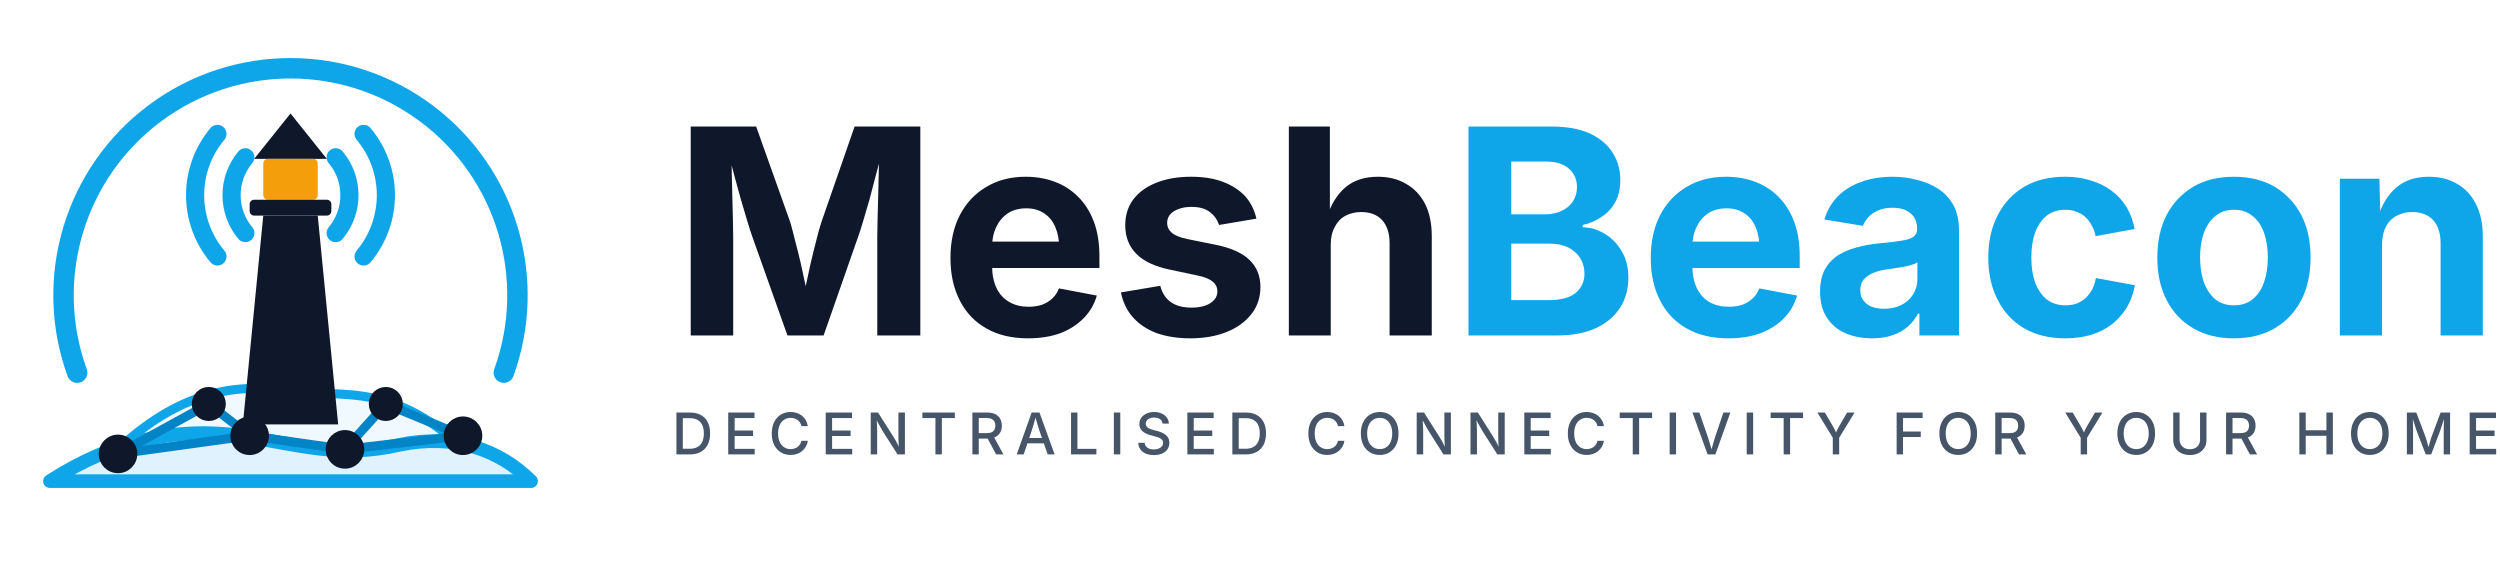
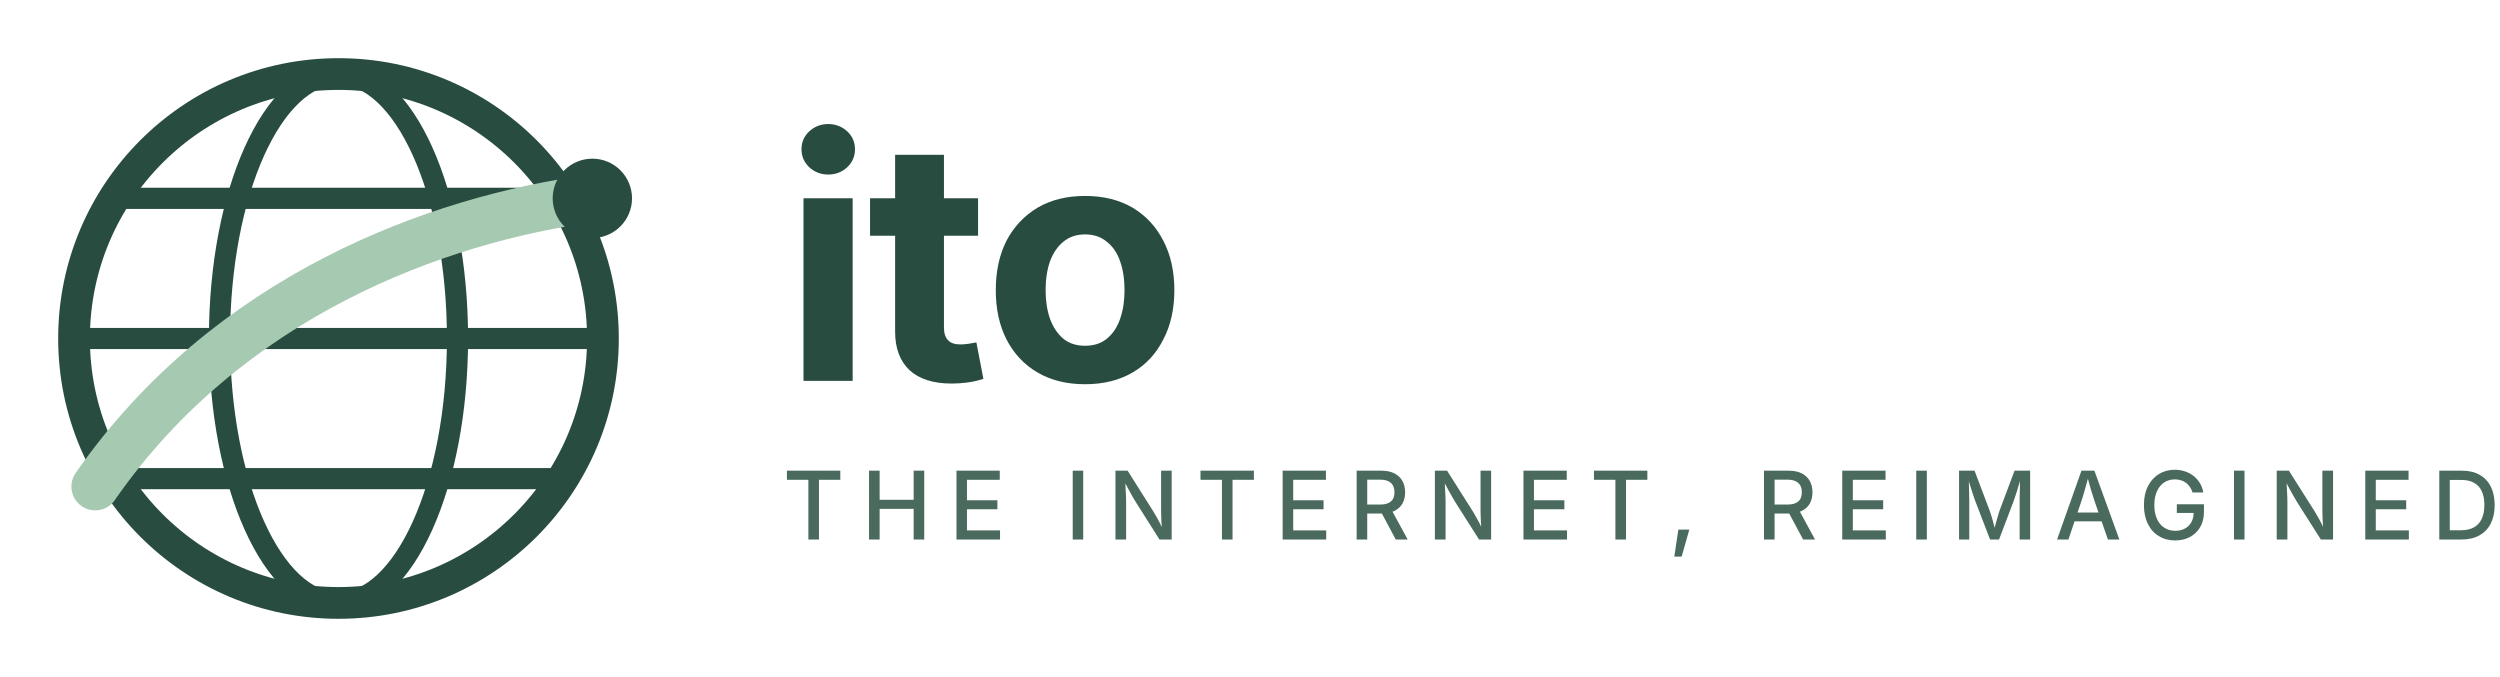
- <svg xmlns="http://www.w3.org/2000/svg" viewBox="0 0 1101.55 256" width="1101.55" height="256" role="img">
-   <style>.ring{fill:none;stroke:#0EA5E9;stroke-width:9;stroke-linecap:round}.wave{fill:none;stroke:#0EA5E9;stroke-width:8;stroke-linecap:round}.tower{fill:#0F172A}.lamp{fill:#F59E0B}.hillback{fill:#F0F9FF;stroke:#0EA5E9;stroke-width:4;stroke-linejoin:round}.hill{fill:#E0F2FE;stroke:#0EA5E9;stroke-width:6;stroke-linejoin:round}.link{fill:none;stroke:#0284C7;stroke-width:4;stroke-linecap:round;stroke-linejoin:round}.node{fill:#0F172A;stroke:#0F172A;stroke-width:3}.mesh{fill:#0F172A}.beacon{fill:#0EA5E9}.tagline{fill:#475569}</style>
+ <svg xmlns="http://www.w3.org/2000/svg" viewBox="0 0 945.375 256" width="945.375" height="256" role="img">
+   <style>.globe{fill:none;stroke:#284C40;stroke-width:12}.grid{fill:none;stroke:#284C40;stroke-width:8;stroke-linecap:round}.thread{fill:none;stroke:#A6C9B2;stroke-width:18;stroke-linecap:round}.node{fill:#284C40}.word{fill:#284C40}.tagline{fill:#496A5D}</style>
  <g>
-     <path class="ring" d="M34 164.2A100 100 0 1 1 222 164.2" />
-     <path class="wave" d="M147.9 69.3A26 26 0 0 1 147.9 102.7M108.1 102.7A26 26 0 0 1 108.1 69.3" />
-     <path class="wave" d="M160.2 59A42 42 0 0 1 160.2 113M95.8 113A42 42 0 0 1 95.8 59" />
-     <path class="hillback" d="M44 206C70 178 96 168 124 172c28 4 52-6 88 34z" />
-     <path class="tower" d="M128 50l16 20h-32z" />
-     <rect class="lamp" x="116" y="70" width="24" height="18" rx="2" />
-     <rect class="tower" x="110" y="88" width="36" height="7" rx="2" />
-     <path class="tower" d="M116 95h24l9 92h-42z" />
-     <path class="hill" d="M22 212c28-18 56-24 84-20 26 4 44 10 70 4 24-5 44 2 58 16z" />
-     <path class="link" d="M52 200L92 178l18 14 42 6 18-20 34 14M52 200l58-8M152 198l52-6" />
-     <circle class="node" cx="52" cy="200" r="7" />
-     <circle class="node" cx="92" cy="178" r="6" />
-     <circle class="node" cx="110" cy="192" r="7" />
-     <circle class="node" cx="152" cy="198" r="7" />
-     <circle class="node" cx="170" cy="178" r="6" />
-     <circle class="node" cx="204" cy="192" r="7" />
+     <circle class="globe" cx="128" cy="128" r="100" />
+     <path class="grid" d="M128 28a45 100 0 0 1 0 200a45 100 0 0 1 0-200z" />
+     <path class="grid" d="M28 128h200M44 75h168M44 181h168" />
+     <path class="thread" d="M36 184c50-72 129-101 188-109" />
+     <circle class="node" cx="224" cy="75" r="15" />
  </g>
-   <g transform="translate(296 25.27) scale(1.2646)">
-     <path class="mesh" d="M6.6 96.9V24.1H29.4L41.3 57.5Q42 59.9 42.9 63.6Q43.9 67.3 44.9 71.6Q45.8 75.9 46.7 79.9Q47.6 84 48.1 87H45.2Q45.8 84 46.6 80Q47.5 76 48.4 71.7Q49.4 67.4 50.4 63.6Q51.3 59.9 52.1 57.5L63.7 24.1H86.6V96.9H71.6V62.6Q71.6 60.2 71.7 56.6Q71.8 53.1 71.9 49Q72 44.8 72.1 40.6Q72.2 36.5 72.3 32.8H73.2Q72.3 36.8 71.1 41.1Q70 45.5 68.9 49.5Q67.7 53.6 66.7 57Q65.7 60.4 64.9 62.6L52.9 96.9H40.3L28.1 62.6Q27.3 60.4 26.3 57Q25.3 53.7 24.1 49.6Q23 45.6 21.8 41.2Q20.7 36.9 19.6 32.8H20.8Q20.8 36.3 20.9 40.4Q21 44.6 21.1 48.8Q21.2 52.9 21.3 56.5Q21.4 60.1 21.4 62.6V96.9ZM124.1 97.9Q115.7 97.9 109.7 94.5Q103.6 91.1 100.4 84.8Q97.1 78.5 97.1 69.9Q97.1 61.4 100.3 55.1Q103.6 48.7 109.5 45.2Q115.4 41.6 123.3 41.6Q128.7 41.6 133.3 43.3Q138 45 141.5 48.5Q145 51.9 147 57.1Q149 62.3 149 69.3V73.4H103.1V64.2H141.8L135 66.7Q135 62.4 133.7 59.3Q132.4 56.1 129.8 54.4Q127.2 52.6 123.5 52.6Q119.7 52.6 117 54.4Q114.4 56.2 113 59.2Q111.6 62.2 111.6 66V72.5Q111.6 77.2 113.2 80.5Q114.8 83.7 117.7 85.3Q120.5 86.9 124.3 86.9Q126.9 86.9 129 86.2Q131.1 85.4 132.6 84Q134.1 82.6 134.9 80.5L148.1 83Q146.8 87.5 143.6 90.8Q140.3 94.2 135.4 96.1Q130.5 97.9 124.1 97.9ZM180.7 97.9Q174.1 97.9 169 96.1Q163.9 94.2 160.7 90.6Q157.5 87 156.5 81.9L170.2 79.6Q171.2 83.4 173.9 85.3Q176.6 87.2 181.1 87.2Q185.3 87.2 187.7 85.6Q190.1 84 190.1 81.6Q190.1 79.4 188.4 78.1Q186.7 76.7 183.1 76L173.7 74Q165.8 72.4 161.9 68.5Q158 64.6 158 58.5Q158 53.3 160.8 49.5Q163.7 45.7 168.8 43.7Q174 41.6 180.9 41.6Q187.4 41.6 192.1 43.4Q196.8 45.2 199.8 48.4Q202.7 51.7 203.7 56.2L190.7 58.4Q189.8 55.7 187.5 53.9Q185.1 52.1 181.1 52.1Q177.5 52.1 175 53.6Q172.6 55.1 172.6 57.7Q172.6 59.7 174.2 61.1Q175.8 62.5 179.6 63.3L189.5 65.3Q197.4 66.9 201.2 70.5Q205.1 74.2 205.1 80Q205.1 85.4 202 89.4Q198.8 93.5 193.3 95.7Q187.8 97.9 180.7 97.9ZM229.6 65.3V96.9H215V24.1H229.3V55.9H228.2Q230.3 49.1 234.7 45.3Q239.1 41.6 246 41.6Q251.7 41.6 255.9 44.1Q260.1 46.5 262.5 51.1Q264.8 55.8 264.8 62.2V96.9H250.1V64.7Q250.1 59.6 247.5 56.7Q244.9 53.9 240.2 53.9Q237.2 53.9 234.7 55.2Q232.3 56.5 231 59.1Q229.6 61.6 229.6 65.3Z" />
-     <path class="beacon" transform="translate(271.0 0)" d="M6.6 96.9V24.1H35.4Q43.5 24.1 48.8 26.5Q54.2 29 56.8 33.2Q59.5 37.4 59.5 42.8Q59.5 47.1 57.8 50.3Q56.1 53.5 53.1 55.5Q50.1 57.6 46.4 58.4V59.2Q50.5 59.3 54.1 61.5Q57.8 63.7 60 67.6Q62.3 71.4 62.3 76.8Q62.3 82.6 59.5 87.1Q56.6 91.7 51.1 94.3Q45.6 96.9 37.3 96.9ZM21.5 84.6H34.4Q40.9 84.6 43.9 82.1Q47 79.5 47 75.4Q47 72.3 45.5 69.9Q44 67.6 41.3 66.2Q38.5 64.9 34.8 64.9H21.5ZM21.5 54.7H33.3Q36.4 54.7 39 53.5Q41.5 52.4 42.9 50.3Q44.4 48.1 44.4 45.2Q44.4 41.3 41.6 38.8Q38.8 36.3 33.5 36.3H21.5ZM97.1 97.9Q88.7 97.9 82.7 94.5Q76.6 91.1 73.4 84.8Q70.1 78.5 70.1 69.9Q70.1 61.4 73.3 55.1Q76.6 48.7 82.5 45.2Q88.4 41.6 96.3 41.6Q101.7 41.6 106.3 43.3Q111 45 114.5 48.5Q118 51.9 120 57.1Q122 62.3 122 69.3V73.4H76.1V64.2H114.8L108 66.7Q108 62.4 106.7 59.3Q105.4 56.1 102.8 54.4Q100.2 52.6 96.5 52.6Q92.7 52.6 90 54.4Q87.4 56.2 86 59.2Q84.6 62.2 84.6 66V72.5Q84.6 77.2 86.2 80.5Q87.8 83.7 90.6 85.3Q93.5 86.9 97.3 86.9Q99.9 86.9 102 86.2Q104.1 85.4 105.6 84Q107.1 82.6 107.9 80.5L121.1 83Q119.8 87.5 116.6 90.8Q113.3 94.2 108.4 96.1Q103.5 97.9 97.1 97.9ZM147.2 97.9Q142 97.9 137.9 96.1Q133.8 94.3 131.4 90.6Q129.1 87 129.1 81.6Q129.1 77.1 130.7 74Q132.4 70.9 135.3 69Q138.2 67.2 141.9 66.2Q145.6 65.2 149.7 64.8Q154.4 64.4 157.3 63.9Q160.2 63.5 161.5 62.6Q162.9 61.7 162.9 60V59.7Q162.9 57.4 161.9 55.8Q160.9 54.2 159 53.3Q157.1 52.4 154.3 52.4Q151.5 52.4 149.4 53.3Q147.3 54.2 146 55.6Q144.7 57 144 58.7L130.6 56.5Q132 51.8 135.3 48.4Q138.6 45.1 143.4 43.4Q148.3 41.6 154.4 41.6Q158.8 41.6 162.9 42.7Q167.1 43.7 170.4 45.9Q173.7 48.1 175.6 51.6Q177.5 55.2 177.5 60.1V96.9H163.7V89.3H163.2Q161.9 91.8 159.7 93.8Q157.5 95.7 154.4 96.8Q151.3 97.9 147.2 97.9ZM151.4 87.6Q154.8 87.6 157.4 86.3Q160.1 84.9 161.5 82.6Q163 80.2 163 77.3V71.4Q162.4 71.9 161 72.3Q159.7 72.7 158.1 73Q156.5 73.3 154.9 73.5Q153.4 73.8 152.1 73.9Q149.5 74.3 147.4 75.2Q145.4 76.1 144.2 77.5Q143.1 79 143.1 81.2Q143.1 83.3 144.2 84.7Q145.3 86.2 147.1 86.9Q149 87.6 151.4 87.6ZM214.5 97.9Q206.2 97.9 200.2 94.4Q194.2 90.9 191 84.5Q187.7 78.2 187.7 69.8Q187.7 61.3 191 55Q194.2 48.7 200.2 45.1Q206.2 41.6 214.5 41.6Q219.3 41.6 223.4 42.9Q227.5 44.1 230.7 46.5Q233.8 48.8 235.9 52.2Q237.9 55.6 238.7 59.8L225.1 62.3Q224.7 60.2 223.7 58.5Q222.8 56.8 221.5 55.6Q220.2 54.4 218.4 53.8Q216.7 53.1 214.6 53.1Q210.7 53.1 208 55.2Q205.4 57.3 204 61.1Q202.7 64.8 202.7 69.8Q202.7 74.6 204 78.4Q205.4 82.1 208 84.3Q210.7 86.4 214.6 86.4Q216.7 86.4 218.5 85.8Q220.2 85.1 221.6 83.9Q222.9 82.6 223.9 80.9Q224.8 79.1 225.2 76.9L238.8 79.4Q238 83.7 236 87.1Q233.9 90.5 230.8 93Q227.6 95.4 223.5 96.7Q219.3 97.9 214.5 97.9ZM273.3 97.9Q265.1 97.9 259.1 94.4Q253.1 90.9 249.8 84.5Q246.6 78.2 246.6 69.8Q246.6 61.3 249.8 55Q253.1 48.7 259.1 45.1Q265.1 41.6 273.3 41.6Q281.5 41.6 287.5 45.1Q293.5 48.7 296.8 55Q300 61.3 300 69.8Q300 78.2 296.8 84.5Q293.5 90.9 287.5 94.4Q281.5 97.9 273.3 97.9ZM273.3 86.4Q277.2 86.4 279.8 84.3Q282.5 82.1 283.8 78.3Q285.1 74.5 285.1 69.8Q285.1 64.9 283.8 61.2Q282.5 57.4 279.8 55.3Q277.2 53.1 273.3 53.1Q269.4 53.1 266.8 55.3Q264.2 57.4 262.8 61.2Q261.5 64.9 261.5 69.8Q261.5 74.5 262.8 78.3Q264.2 82.1 266.8 84.3Q269.4 86.4 273.3 86.4ZM324.9 65.3V96.9H310.2V42.3H324L324.3 55.9H323.4Q325.5 49.1 329.9 45.3Q334.3 41.6 341.2 41.6Q346.9 41.6 351.1 44.1Q355.3 46.5 357.6 51.1Q360 55.8 360 62.2V96.9H345.3V64.7Q345.3 59.6 342.7 56.7Q340.1 53.9 335.4 53.9Q332.4 53.9 330 55.2Q327.5 56.5 326.2 59.1Q324.9 61.6 324.9 65.3Z" />
+   <g transform="translate(296 21.49) scale(1.2646)">
+     <path class="word" d="M6.2 96.9V42.3H20.9V96.9ZM13.6 35.2Q10.3 35.2 7.9 33Q5.6 30.8 5.6 27.6Q5.6 24.5 7.9 22.3Q10.3 20.1 13.6 20.1Q16.9 20.1 19.3 22.3Q21.6 24.5 21.6 27.6Q21.6 30.8 19.3 33Q16.9 35.2 13.6 35.2ZM58.4 42.3V53.5H26.1V42.3ZM33.6 29.3H48.2V80.9Q48.2 83.5 49.4 84.7Q50.5 86 53.2 86Q54.1 86 55.6 85.8Q57.1 85.5 57.9 85.4L60 96.3Q57.5 97.1 55.1 97.4Q52.7 97.7 50.5 97.7Q42.3 97.7 37.9 93.7Q33.6 89.6 33.6 82.2ZM90.4 97.9Q82.2 97.9 76.2 94.4Q70.2 90.9 66.9 84.5Q63.7 78.2 63.7 69.8Q63.7 61.3 66.9 55Q70.2 48.7 76.2 45.1Q82.2 41.6 90.4 41.6Q98.6 41.6 104.6 45.1Q110.6 48.7 113.8 55Q117.1 61.3 117.1 69.8Q117.1 78.2 113.8 84.5Q110.6 90.9 104.6 94.4Q98.6 97.9 90.4 97.9ZM90.4 86.4Q94.3 86.4 96.9 84.3Q99.6 82.1 100.9 78.3Q102.2 74.5 102.2 69.8Q102.2 64.9 100.9 61.2Q99.6 57.4 96.9 55.3Q94.3 53.1 90.4 53.1Q86.5 53.1 83.9 55.3Q81.3 57.4 79.9 61.2Q78.6 64.9 78.6 69.8Q78.6 74.5 79.9 78.3Q81.3 82.1 83.9 84.3Q86.5 86.4 90.4 86.4Z" />
  </g>
-   <g transform="translate(296 175.68) scale(0.2532)">
-     <path class="tagline" d="M31.7 96.9H13.7V87.1H31.1Q39.4 87.1 44.8 84Q50.3 81 53 75Q55.8 69 55.8 60.4Q55.8 51.9 53.1 45.9Q50.3 40 45 37Q39.6 33.9 31.7 33.9H13.3V24.1H32.4Q43.2 24.1 50.8 28.5Q58.5 32.8 62.6 40.9Q66.7 49.1 66.7 60.4Q66.7 71.8 62.6 79.9Q58.4 88.1 50.6 92.5Q42.8 96.9 31.7 96.9ZM19.2 24.1V96.9H8.1V24.1ZM98.2 96.9V24.1H144V33.7H109.4V55.4H141.5V64.9H109.4V87.3H144.3V96.9ZM206.8 97.9Q197.3 97.9 189.9 93.4Q182.5 88.9 178.2 80.5Q174 72.2 174 60.5Q174 48.9 178.2 40.5Q182.5 32.1 189.9 27.6Q197.3 23.1 206.8 23.1Q212.5 23.1 217.6 24.8Q222.6 26.5 226.6 29.6Q230.6 32.8 233.2 37.4Q235.8 41.9 236.7 47.7H225.6Q224.9 44.2 223.1 41.5Q221.4 38.9 218.9 37Q216.4 35.2 213.3 34.2Q210.3 33.3 206.8 33.3Q200.6 33.3 195.6 36.5Q190.7 39.6 187.9 45.7Q185 51.8 185 60.5Q185 69.3 187.9 75.4Q190.8 81.5 195.7 84.6Q200.6 87.7 206.8 87.7Q210.3 87.7 213.3 86.7Q216.4 85.8 218.9 84Q221.4 82.1 223.1 79.4Q224.9 76.8 225.6 73.3H236.8Q236 78.7 233.4 83.2Q230.9 87.6 226.9 91Q223 94.3 217.9 96.1Q212.8 97.9 206.8 97.9ZM267.9 96.9V24.1H313.7V33.7H279V55.4H311.2V64.9H279V87.3H314V96.9ZM346.2 96.9V24.1H359L386.4 67.4Q387.8 69.6 389.5 72.6Q391.2 75.5 393.1 79.3Q395 83 396.9 87.4H395.5Q395 83.3 394.8 79.2Q394.6 75.1 394.5 71.5Q394.4 68 394.4 65.5V24.1H405.7V96.9H392.8L368.2 58.2Q366.3 55 364.4 51.8Q362.5 48.5 360.3 44.3Q358 40.1 354.7 34H356.5Q356.7 39.4 357 44.1Q357.2 48.7 357.3 52.3Q357.4 55.9 357.4 58.1V96.9ZM436.1 33.7V24.1H492.6V33.7H470V96.9H458.8V33.7ZM523.1 96.9V24.1H549.2Q557.6 24.1 563.2 27Q568.8 29.9 571.6 35.1Q574.4 40.3 574.4 47Q574.4 53.7 571.5 58.8Q568.7 63.8 563.1 66.6Q557.5 69.4 549.1 69.4H529.5V59.9H548Q553.4 59.9 556.7 58.3Q560 56.8 561.5 53.9Q563.1 51 563.1 47Q563.1 42.9 561.5 39.9Q560 36.9 556.6 35.3Q553.3 33.6 547.9 33.6H534.2V96.9ZM564.4 96.9 546.8 64H559.2L577.1 96.9ZM600.3 96.9 626.2 24.1H639.9L666.2 96.9H654.2L640 56.4Q638.4 51.5 636.4 44.8Q634.4 38.1 631.8 28.7H634.1Q631.6 38.2 629.6 44.9Q627.6 51.7 626.1 56.4L612.4 96.9ZM614.3 77.7V68.4H652.2V77.7ZM694.8 96.9V24.1H705.9V87.3H738.9V96.9ZM780.5 24.1V96.9H769.3V24.1ZM839 98.1Q830.8 98.1 824.8 95.5Q818.8 92.9 815.4 88.1Q812 83.3 811.7 76.7H822.9Q823.2 80.6 825.4 83.2Q827.7 85.8 831.2 87.1Q834.8 88.3 838.9 88.3Q843.6 88.3 847.2 86.9Q850.8 85.4 852.9 82.8Q855 80.1 855 76.6Q855 73.4 853.1 71.4Q851.3 69.4 848.2 68Q845.1 66.7 841.1 65.7L832.6 63.3Q823.7 60.9 818.7 56.2Q813.7 51.6 813.7 44.1Q813.7 37.8 817.1 33.1Q820.5 28.4 826.3 25.8Q832.1 23.1 839.5 23.1Q846.9 23.1 852.6 25.8Q858.3 28.4 861.6 32.9Q864.8 37.5 865 43.3H854.1Q853.6 38.3 849.5 35.5Q845.4 32.8 839.2 32.8Q834.8 32.8 831.6 34.2Q828.3 35.5 826.6 38Q824.8 40.4 824.8 43.5Q824.8 46.9 826.9 49Q829 51.2 832.1 52.4Q835.1 53.7 837.9 54.4L845 56.2Q848.5 57.1 852.1 58.6Q855.8 60.1 859 62.5Q862.1 64.8 864 68.3Q865.9 71.8 865.9 76.8Q865.9 82.9 862.8 87.7Q859.6 92.6 853.6 95.3Q847.5 98.1 839 98.1ZM897.2 96.9V24.1H943V33.7H908.3V55.4H940.5V64.9H908.3V87.3H943.3V96.9ZM999.1 96.9H981.1V87.1H998.5Q1006.8 87.1 1012.2 84Q1017.7 81 1020.4 75Q1023.2 69 1023.2 60.4Q1023.2 51.9 1020.5 45.9Q1017.8 40 1012.4 37Q1007.1 33.9 999.1 33.9H980.7V24.1H999.8Q1010.6 24.1 1018.2 28.5Q1025.9 32.8 1030 40.9Q1034.1 49.1 1034.1 60.4Q1034.1 71.8 1030 79.9Q1025.9 88.1 1018 92.5Q1010.2 96.9 999.1 96.9ZM986.6 24.1V96.9H975.5V24.1ZM1140.5 97.9Q1131.1 97.9 1123.7 93.4Q1116.3 88.9 1112 80.5Q1107.8 72.2 1107.8 60.5Q1107.8 48.9 1112 40.5Q1116.3 32.1 1123.7 27.6Q1131.1 23.1 1140.5 23.1Q1146.3 23.1 1151.3 24.8Q1156.4 26.5 1160.4 29.6Q1164.4 32.8 1167 37.4Q1169.6 41.9 1170.5 47.7H1159.3Q1158.6 44.2 1156.9 41.5Q1155.2 38.9 1152.7 37Q1150.2 35.2 1147.1 34.2Q1144 33.3 1140.6 33.3Q1134.4 33.3 1129.4 36.5Q1124.5 39.6 1121.6 45.7Q1118.8 51.8 1118.8 60.5Q1118.8 69.3 1121.7 75.4Q1124.6 81.5 1129.5 84.6Q1134.4 87.7 1140.6 87.7Q1144 87.7 1147.1 86.7Q1150.1 85.8 1152.7 84Q1155.2 82.1 1156.9 79.4Q1158.6 76.8 1159.3 73.3H1170.6Q1169.7 78.7 1167.2 83.2Q1164.6 87.6 1160.7 91Q1156.7 94.3 1151.6 96.1Q1146.5 97.9 1140.5 97.9ZM1232 97.9Q1222.5 97.9 1215.1 93.4Q1207.6 88.9 1203.4 80.5Q1199.1 72.2 1199.1 60.5Q1199.1 48.9 1203.4 40.5Q1207.6 32.1 1215.1 27.6Q1222.5 23.1 1232 23.1Q1241.4 23.1 1248.8 27.6Q1256.2 32.1 1260.5 40.5Q1264.7 48.9 1264.7 60.5Q1264.7 72.2 1260.5 80.5Q1256.2 88.9 1248.8 93.4Q1241.4 97.9 1232 97.9ZM1232 87.7Q1238.2 87.7 1243.1 84.6Q1248 81.5 1250.8 75.4Q1253.7 69.3 1253.7 60.5Q1253.7 51.7 1250.8 45.6Q1248 39.5 1243.1 36.4Q1238.2 33.3 1232 33.3Q1225.7 33.3 1220.8 36.4Q1215.8 39.6 1213 45.6Q1210.1 51.7 1210.1 60.5Q1210.1 69.3 1213 75.4Q1215.8 81.4 1220.8 84.6Q1225.7 87.7 1232 87.7ZM1296.3 96.9V24.1H1309.1L1336.5 67.4Q1337.9 69.6 1339.6 72.6Q1341.3 75.5 1343.2 79.3Q1345.1 83 1347 87.4H1345.6Q1345.2 83.3 1345 79.2Q1344.7 75.1 1344.6 71.5Q1344.5 68 1344.5 65.5V24.1H1355.8V96.9H1342.9L1318.4 58.2Q1316.4 55 1314.5 51.8Q1312.7 48.5 1310.4 44.3Q1308.1 40.1 1304.8 34H1306.6Q1306.8 39.4 1307.1 44.1Q1307.3 48.7 1307.5 52.3Q1307.6 55.9 1307.6 58.1V96.9ZM1389.9 96.9V24.1H1402.8L1430.2 67.4Q1431.5 69.6 1433.2 72.6Q1435 75.5 1436.9 79.3Q1438.8 83 1440.6 87.4H1439.3Q1438.8 83.3 1438.6 79.2Q1438.4 75.1 1438.3 71.5Q1438.2 68 1438.2 65.5V24.1H1449.5V96.9H1436.6L1412 58.2Q1410.1 55 1408.2 51.8Q1406.3 48.5 1404 44.3Q1401.8 40.1 1398.5 34H1400.2Q1400.5 39.4 1400.7 44.1Q1401 48.7 1401.1 52.3Q1401.2 55.9 1401.2 58.1V96.9ZM1483.6 96.9V24.1H1529.4V33.7H1494.7V55.4H1526.9V64.9H1494.7V87.3H1529.7V96.9ZM1592.1 97.9Q1582.7 97.9 1575.3 93.4Q1567.8 88.9 1563.6 80.5Q1559.3 72.2 1559.3 60.5Q1559.3 48.9 1563.6 40.5Q1567.8 32.1 1575.3 27.6Q1582.7 23.1 1592.1 23.1Q1597.9 23.1 1602.9 24.8Q1608 26.5 1611.9 29.6Q1615.9 32.8 1618.5 37.4Q1621.2 41.9 1622.1 47.7H1610.9Q1610.2 44.2 1608.5 41.5Q1606.7 38.9 1604.3 37Q1601.8 35.2 1598.7 34.2Q1595.6 33.3 1592.2 33.3Q1585.9 33.3 1581 36.5Q1576 39.6 1573.2 45.7Q1570.4 51.8 1570.4 60.5Q1570.4 69.3 1573.2 75.4Q1576.1 81.5 1581.1 84.6Q1586 87.7 1592.2 87.7Q1595.6 87.7 1598.7 86.7Q1601.7 85.8 1604.2 84Q1606.7 82.1 1608.5 79.4Q1610.2 76.8 1610.9 73.3H1622.1Q1621.3 78.7 1618.8 83.2Q1616.2 87.6 1612.3 91Q1608.3 94.3 1603.2 96.1Q1598.1 97.9 1592.1 97.9ZM1649.6 33.7V24.1H1706V33.7H1683.4V96.9H1672.3V33.7ZM1747.6 24.1V96.9H1736.5V24.1ZM1802.5 96.9 1776.2 24.1H1788.2L1802.3 64.6Q1803.9 69.3 1805.9 76.1Q1808 82.9 1810.6 92.1H1808.3Q1810.8 82.7 1812.8 76Q1814.8 69.3 1816.3 64.6L1830 24.1H1842.1L1816.1 96.9ZM1881.8 24.1V96.9H1870.6V24.1ZM1912.2 33.7V24.1H1968.7V33.7H1946.1V96.9H1934.9V33.7ZM2020.4 96.9V67.9L1993.6 24.1H2006.6L2020.3 47.3Q2022.6 51.1 2024.3 54.6Q2026 58.2 2027.9 63.3H2024.3Q2026.2 58.1 2027.9 54.5Q2029.6 51 2031.8 47.3L2045.3 24.1H2058.3L2031.5 67.9V96.9ZM2131.5 96.9V24.1H2176.7V33.7H2142.6V57.1H2173.5V66.6H2142.6V96.9ZM2238.7 97.9Q2229.3 97.9 2221.8 93.4Q2214.4 88.9 2210.1 80.5Q2205.9 72.2 2205.9 60.5Q2205.9 48.9 2210.1 40.5Q2214.4 32.1 2221.8 27.6Q2229.3 23.1 2238.7 23.1Q2248.1 23.1 2255.5 27.6Q2262.9 32.1 2267.2 40.5Q2271.5 48.9 2271.5 60.5Q2271.5 72.2 2267.2 80.5Q2262.9 88.9 2255.5 93.4Q2248.1 97.9 2238.7 97.9ZM2238.7 87.7Q2244.9 87.7 2249.8 84.6Q2254.7 81.5 2257.6 75.4Q2260.4 69.3 2260.4 60.5Q2260.4 51.7 2257.6 45.6Q2254.7 39.5 2249.8 36.4Q2244.9 33.3 2238.7 33.3Q2232.5 33.3 2227.5 36.4Q2222.6 39.6 2219.7 45.6Q2216.9 51.7 2216.9 60.5Q2216.9 69.3 2219.7 75.4Q2222.6 81.4 2227.5 84.6Q2232.5 87.7 2238.7 87.7ZM2303.1 96.9V24.1H2329.1Q2337.5 24.1 2343.1 27Q2348.8 29.9 2351.5 35.1Q2354.3 40.3 2354.3 47Q2354.3 53.7 2351.5 58.8Q2348.7 63.8 2343.1 66.6Q2337.5 69.4 2329 69.4H2309.5V59.9H2328Q2333.3 59.9 2336.6 58.3Q2339.9 56.8 2341.5 53.9Q2343 51 2343 47Q2343 42.9 2341.5 39.9Q2339.9 36.9 2336.6 35.3Q2333.3 33.6 2327.9 33.6H2314.2V96.9ZM2344.4 96.9 2326.8 64H2339.1L2357.1 96.9ZM2451.8 96.9V67.9L2424.9 24.1H2437.9L2451.6 47.3Q2453.9 51.1 2455.6 54.6Q2457.4 58.2 2459.2 63.3H2455.7Q2457.5 58.1 2459.2 54.5Q2461 51 2463.1 47.3L2476.7 24.1H2489.6L2462.9 67.9V96.9ZM2548.5 97.9Q2539 97.9 2531.6 93.4Q2524.1 88.9 2519.9 80.5Q2515.6 72.2 2515.6 60.5Q2515.6 48.9 2519.9 40.5Q2524.1 32.1 2531.6 27.6Q2539 23.1 2548.5 23.1Q2557.9 23.1 2565.3 27.6Q2572.7 32.1 2577 40.5Q2581.2 48.9 2581.2 60.5Q2581.2 72.2 2577 80.5Q2572.7 88.9 2565.3 93.4Q2557.9 97.9 2548.5 97.9ZM2548.5 87.7Q2554.7 87.7 2559.6 84.6Q2564.5 81.5 2567.3 75.4Q2570.2 69.3 2570.2 60.5Q2570.2 51.7 2567.3 45.6Q2564.5 39.5 2559.6 36.4Q2554.7 33.3 2548.5 33.3Q2542.2 33.3 2537.3 36.4Q2532.3 39.6 2529.5 45.6Q2526.6 51.7 2526.6 60.5Q2526.6 69.3 2529.5 75.4Q2532.3 81.4 2537.3 84.6Q2542.2 87.7 2548.5 87.7ZM2641.8 98Q2633.1 98 2626.5 94.6Q2620 91.3 2616.4 85.4Q2612.8 79.5 2612.8 71.9V24.1H2623.9V70.9Q2623.9 75.9 2626.1 79.7Q2628.3 83.5 2632.3 85.7Q2636.3 87.9 2641.8 87.9Q2647.3 87.9 2651.3 85.7Q2655.2 83.5 2657.4 79.7Q2659.5 75.9 2659.5 70.9V24.1H2670.7V71.9Q2670.7 79.5 2667.1 85.4Q2663.5 91.3 2657 94.6Q2650.5 98 2641.8 98ZM2704.8 96.9V24.1H2730.9Q2739.3 24.1 2744.9 27Q2750.5 29.9 2753.3 35.1Q2756.1 40.3 2756.1 47Q2756.1 53.7 2753.3 58.8Q2750.5 63.8 2744.9 66.6Q2739.2 69.4 2730.8 69.4H2711.2V59.9H2729.7Q2735.1 59.9 2738.4 58.3Q2741.7 56.8 2743.2 53.9Q2744.8 51 2744.8 47Q2744.8 42.9 2743.2 39.9Q2741.7 36.9 2738.4 35.3Q2735 33.6 2729.6 33.6H2716V96.9ZM2746.2 96.9 2728.6 64H2740.9L2758.8 96.9ZM2832.3 96.9V24.1H2843.4V54.9H2879.4V24.1H2890.6V96.9H2879.4V64.5H2843.4V96.9ZM2955.1 97.9Q2945.6 97.9 2938.2 93.4Q2930.7 88.9 2926.5 80.5Q2922.2 72.2 2922.2 60.5Q2922.2 48.9 2926.5 40.5Q2930.7 32.1 2938.2 27.6Q2945.6 23.1 2955.1 23.1Q2964.5 23.1 2971.9 27.6Q2979.3 32.1 2983.6 40.5Q2987.8 48.9 2987.8 60.5Q2987.8 72.2 2983.6 80.5Q2979.3 88.9 2971.9 93.4Q2964.5 97.9 2955.1 97.9ZM2955.1 87.7Q2961.3 87.7 2966.2 84.6Q2971.1 81.5 2973.9 75.4Q2976.8 69.3 2976.8 60.5Q2976.8 51.7 2973.9 45.6Q2971.1 39.5 2966.2 36.4Q2961.3 33.3 2955.1 33.3Q2948.8 33.3 2943.9 36.4Q2938.9 39.6 2936.1 45.6Q2933.2 51.7 2933.2 60.5Q2933.2 69.3 2936.1 75.4Q2938.9 81.4 2943.9 84.6Q2948.8 87.7 2955.1 87.7ZM3019.4 96.9V24.1H3035.8L3051.7 65.9Q3052.4 67.7 3053.2 70.6Q3054.1 73.4 3055 76.7Q3055.9 80 3056.8 83.3Q3057.6 86.5 3058.2 89.1H3055.9Q3056.5 86.6 3057.3 83.4Q3058.2 80.2 3059.1 76.9Q3060 73.6 3060.9 70.7Q3061.8 67.7 3062.5 65.9L3078.1 24.1H3094.6V96.9H3083.5V57.7Q3083.5 55.5 3083.6 52.3Q3083.6 49.2 3083.7 45.7Q3083.8 42.2 3083.8 38.7Q3083.9 35.1 3084 31.8H3084.8Q3083.8 35.4 3082.7 39.2Q3081.5 43 3080.4 46.5Q3079.3 50 3078.3 52.9Q3077.3 55.8 3076.6 57.7L3061.7 96.9H3052.2L3037.1 57.7Q3036.4 55.9 3035.4 53Q3034.5 50.1 3033.4 46.7Q3032.2 43.2 3031.1 39.4Q3029.9 35.6 3028.7 31.8H3029.7Q3029.8 34.8 3029.9 38.3Q3029.9 41.8 3030 45.4Q3030.1 48.9 3030.2 52.1Q3030.2 55.3 3030.2 57.7V96.9ZM3128.7 96.9V24.1H3174.5V33.7H3139.8V55.4H3172V64.9H3139.8V87.3H3174.8V96.9Z" />
+   <g transform="translate(296 169.38) scale(0.3574)">
+     <path class="tagline" d="M4.4 33.7V24.1H60.9V33.7H38.3V96.9H27.1V33.7ZM91.3 96.9V24.1H102.5V54.9H138.5V24.1H149.7V96.9H138.5V64.5H102.5V96.9ZM183.8 96.9V24.1H229.6V33.7H194.9V55.4H227.1V64.9H194.9V87.3H229.9V96.9ZM317.9 24.1V96.9H306.8V24.1ZM352 96.9V24.1H364.9L392.2 67.4Q393.6 69.6 395.3 72.6Q397 75.5 398.9 79.3Q400.8 83 402.7 87.4H401.3Q400.9 83.3 400.7 79.2Q400.4 75.1 400.4 71.5Q400.3 68 400.3 65.5V24.1H411.5V96.9H398.6L374.1 58.2Q372.1 55 370.2 51.8Q368.4 48.5 366.1 44.3Q363.8 40.1 360.6 34H362.3Q362.6 39.4 362.8 44.1Q363 48.7 363.2 52.3Q363.3 55.9 363.3 58.1V96.9ZM442 33.7V24.1H498.5V33.7H475.9V96.9H464.7V33.7ZM528.9 96.9V24.1H574.7V33.7H540.1V55.4H572.2V64.9H540.1V87.3H575V96.9ZM607.2 96.9V24.1H633.3Q641.7 24.1 647.3 27Q652.9 29.9 655.7 35.1Q658.5 40.3 658.5 47Q658.5 53.7 655.7 58.8Q652.9 63.8 647.3 66.6Q641.7 69.4 633.2 69.4H613.6V59.9H632.1Q637.5 59.9 640.8 58.3Q644.1 56.8 645.7 53.9Q647.2 51 647.2 47Q647.2 42.9 645.7 39.9Q644.1 36.9 640.8 35.3Q637.5 33.6 632 33.6H618.4V96.9ZM648.6 96.9 631 64H643.3L661.2 96.9ZM690 96.9V24.1H702.9L730.3 67.4Q731.6 69.6 733.3 72.6Q735 75.5 737 79.3Q738.9 83 740.7 87.4H739.3Q738.9 83.3 738.7 79.2Q738.5 75.1 738.4 71.5Q738.3 68 738.3 65.5V24.1H749.5V96.9H736.7L712.1 58.2Q710.1 55 708.3 51.8Q706.4 48.5 704.1 44.3Q701.8 40.1 698.6 34H700.3Q700.6 39.4 700.8 44.1Q701.1 48.7 701.2 52.3Q701.3 55.9 701.3 58.1V96.9ZM783.7 96.9V24.1H829.5V33.7H794.8V55.4H827V64.9H794.8V87.3H829.8V96.9ZM858.3 33.7V24.1H914.8V33.7H892.2V96.9H881V33.7ZM943.3 115 947.6 86.4H959.2L951.1 115ZM1038.2 96.9V24.1H1064.3Q1072.7 24.1 1078.3 27Q1083.9 29.9 1086.7 35.1Q1089.5 40.3 1089.5 47Q1089.5 53.7 1086.7 58.8Q1083.9 63.8 1078.3 66.6Q1072.7 69.4 1064.2 69.4H1044.6V59.9H1063.1Q1068.5 59.9 1071.8 58.3Q1075.1 56.8 1076.7 53.9Q1078.2 51 1078.2 47Q1078.2 42.9 1076.7 39.9Q1075.1 36.9 1071.8 35.3Q1068.5 33.6 1063 33.6H1049.4V96.9ZM1079.6 96.9 1062 64H1074.3L1092.2 96.9ZM1121 96.9V24.1H1166.8V33.7H1132.2V55.4H1164.3V64.9H1132.2V87.3H1167.1V96.9ZM1210.5 24.1V96.9H1199.3V24.1ZM1244.6 96.9V24.1H1261L1276.8 65.9Q1277.5 67.7 1278.4 70.6Q1279.2 73.4 1280.2 76.7Q1281.1 80 1281.9 83.3Q1282.8 86.5 1283.4 89.1H1281Q1281.7 86.6 1282.5 83.4Q1283.3 80.2 1284.3 76.9Q1285.2 73.6 1286.1 70.7Q1287 67.7 1287.6 65.9L1303.3 24.1H1319.8V96.9H1308.7V57.7Q1308.7 55.5 1308.7 52.3Q1308.8 49.2 1308.9 45.7Q1308.9 42.2 1309 38.7Q1309.1 35.1 1309.1 31.8H1310Q1309 35.4 1307.8 39.2Q1306.7 43 1305.6 46.5Q1304.5 50 1303.5 52.9Q1302.5 55.8 1301.8 57.7L1286.9 96.9H1277.4L1262.3 57.7Q1261.6 55.9 1260.6 53Q1259.7 50.1 1258.5 46.7Q1257.4 43.2 1256.2 39.4Q1255.1 35.6 1253.9 31.8H1254.9Q1255 34.8 1255 38.3Q1255.1 41.8 1255.2 45.4Q1255.3 48.9 1255.3 52.1Q1255.4 55.3 1255.4 57.7V96.9ZM1348.3 96.9 1374.1 24.1H1387.8L1414.2 96.9H1402.1L1388 56.4Q1386.3 51.5 1384.3 44.8Q1382.3 38.1 1379.8 28.7H1382Q1379.5 38.2 1377.5 44.9Q1375.6 51.7 1374 56.4L1360.3 96.9ZM1362.3 77.7V68.4H1400.1V77.7ZM1473.3 97.9Q1463.4 97.9 1456 93.3Q1448.5 88.8 1444.4 80.4Q1440.2 72 1440.2 60.5Q1440.2 48.9 1444.4 40.6Q1448.6 32.2 1456 27.7Q1463.4 23.1 1472.8 23.1Q1478.7 23.1 1483.8 24.9Q1488.9 26.6 1492.9 29.8Q1496.9 33 1499.5 37.4Q1502.2 41.8 1503 47.1H1491.6Q1490.6 43.9 1488.9 41.4Q1487.2 38.8 1484.8 37Q1482.5 35.2 1479.5 34.3Q1476.5 33.3 1472.9 33.3Q1466.8 33.3 1461.8 36.4Q1456.9 39.6 1454.1 45.6Q1451.2 51.7 1451.2 60.5Q1451.2 69.3 1454.1 75.3Q1456.9 81.4 1461.9 84.5Q1466.9 87.7 1473.3 87.7Q1479.2 87.7 1483.6 85.3Q1487.9 83 1490.4 78.6Q1492.8 74.2 1492.8 68.3L1495.7 68.8H1475V59.6H1503.7V67.9Q1503.7 77.1 1499.7 83.8Q1495.8 90.5 1489 94.2Q1482.1 97.9 1473.3 97.9ZM1546.6 24.1V96.9H1535.5V24.1ZM1580.7 96.9V24.1H1593.6L1621 67.4Q1622.3 69.6 1624 72.6Q1625.8 75.5 1627.7 79.3Q1629.6 83 1631.4 87.4H1630.1Q1629.6 83.3 1629.4 79.2Q1629.2 75.1 1629.1 71.5Q1629 68 1629 65.5V24.1H1640.3V96.9H1627.4L1602.8 58.2Q1600.9 55 1599 51.8Q1597.1 48.5 1594.8 44.3Q1592.6 40.1 1589.3 34H1591Q1591.3 39.4 1591.5 44.1Q1591.8 48.7 1591.9 52.3Q1592 55.9 1592 58.1V96.9ZM1674.4 96.9V24.1H1720.2V33.7H1685.5V55.4H1717.7V64.9H1685.5V87.3H1720.5V96.9ZM1776.3 96.9H1758.3V87.1H1775.7Q1784 87.1 1789.4 84Q1794.9 81 1797.6 75Q1800.4 69 1800.4 60.4Q1800.4 51.9 1797.7 45.9Q1795 40 1789.6 37Q1784.3 33.9 1776.3 33.9H1757.9V24.1H1777Q1787.8 24.1 1795.4 28.5Q1803.1 32.8 1807.2 40.9Q1811.3 49.1 1811.3 60.4Q1811.3 71.8 1807.2 79.9Q1803.1 88.1 1795.2 92.5Q1787.4 96.9 1776.3 96.9ZM1763.8 24.1V96.9H1752.7V24.1Z" />
  </g>
</svg>
